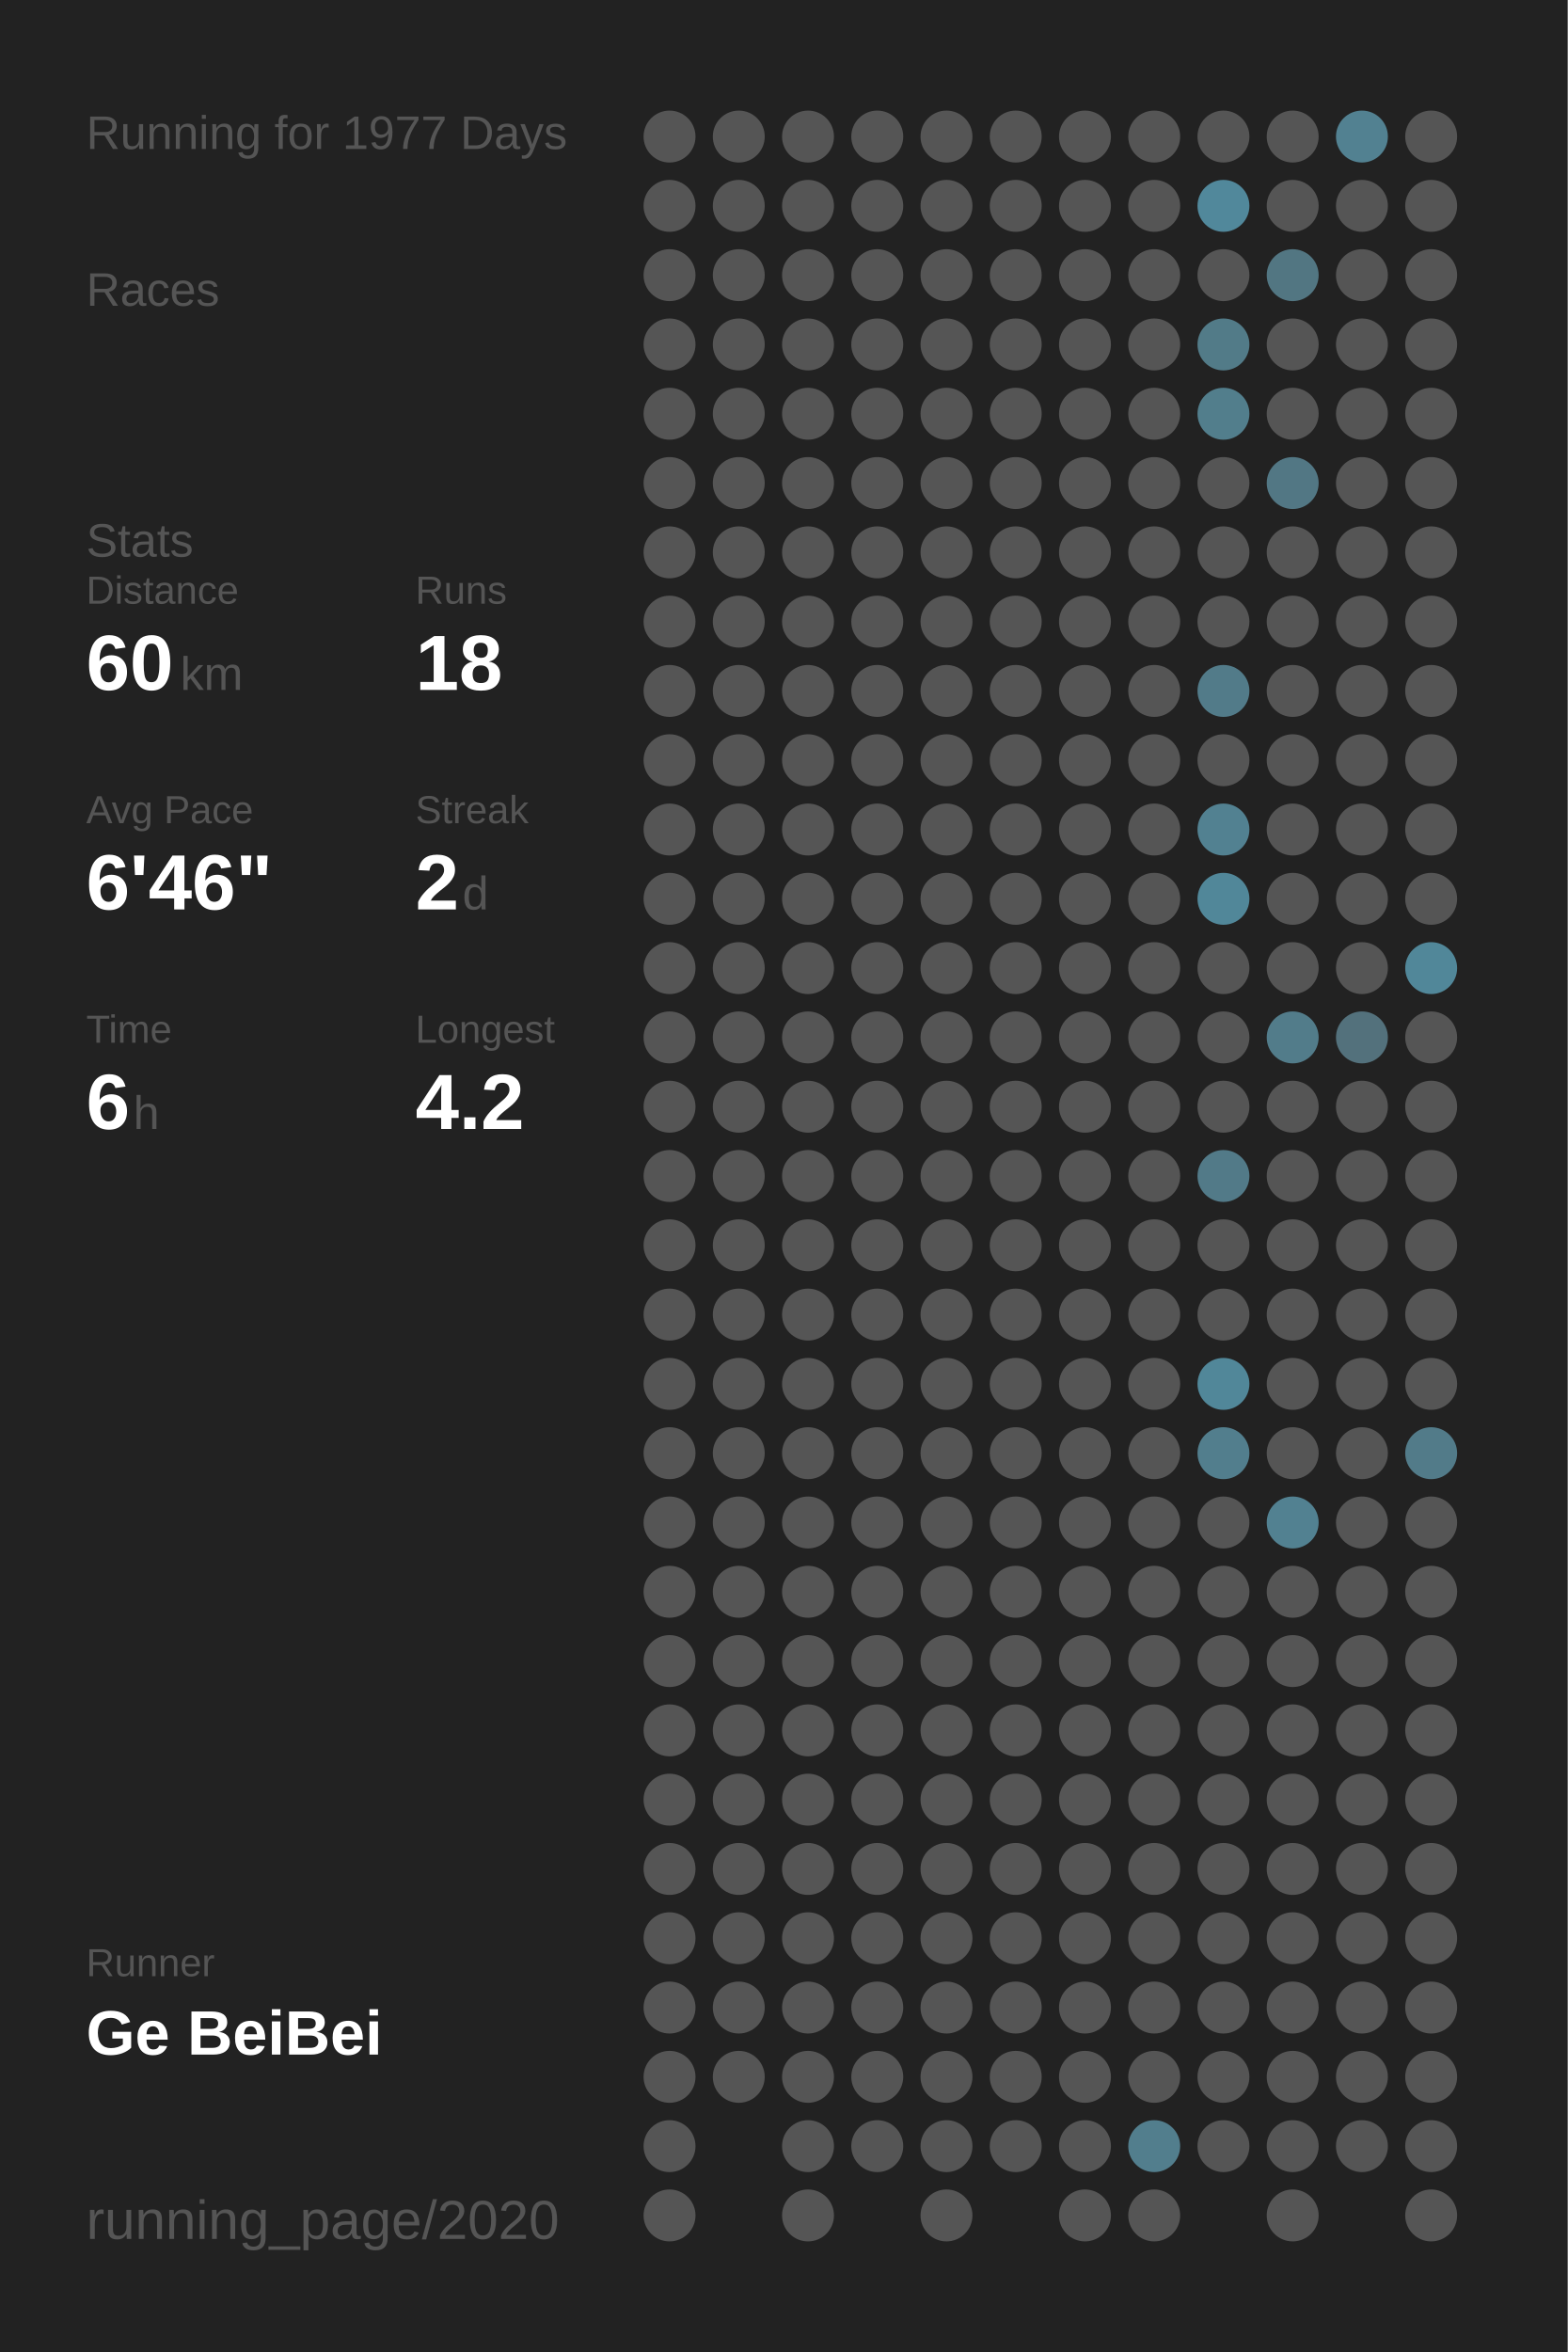
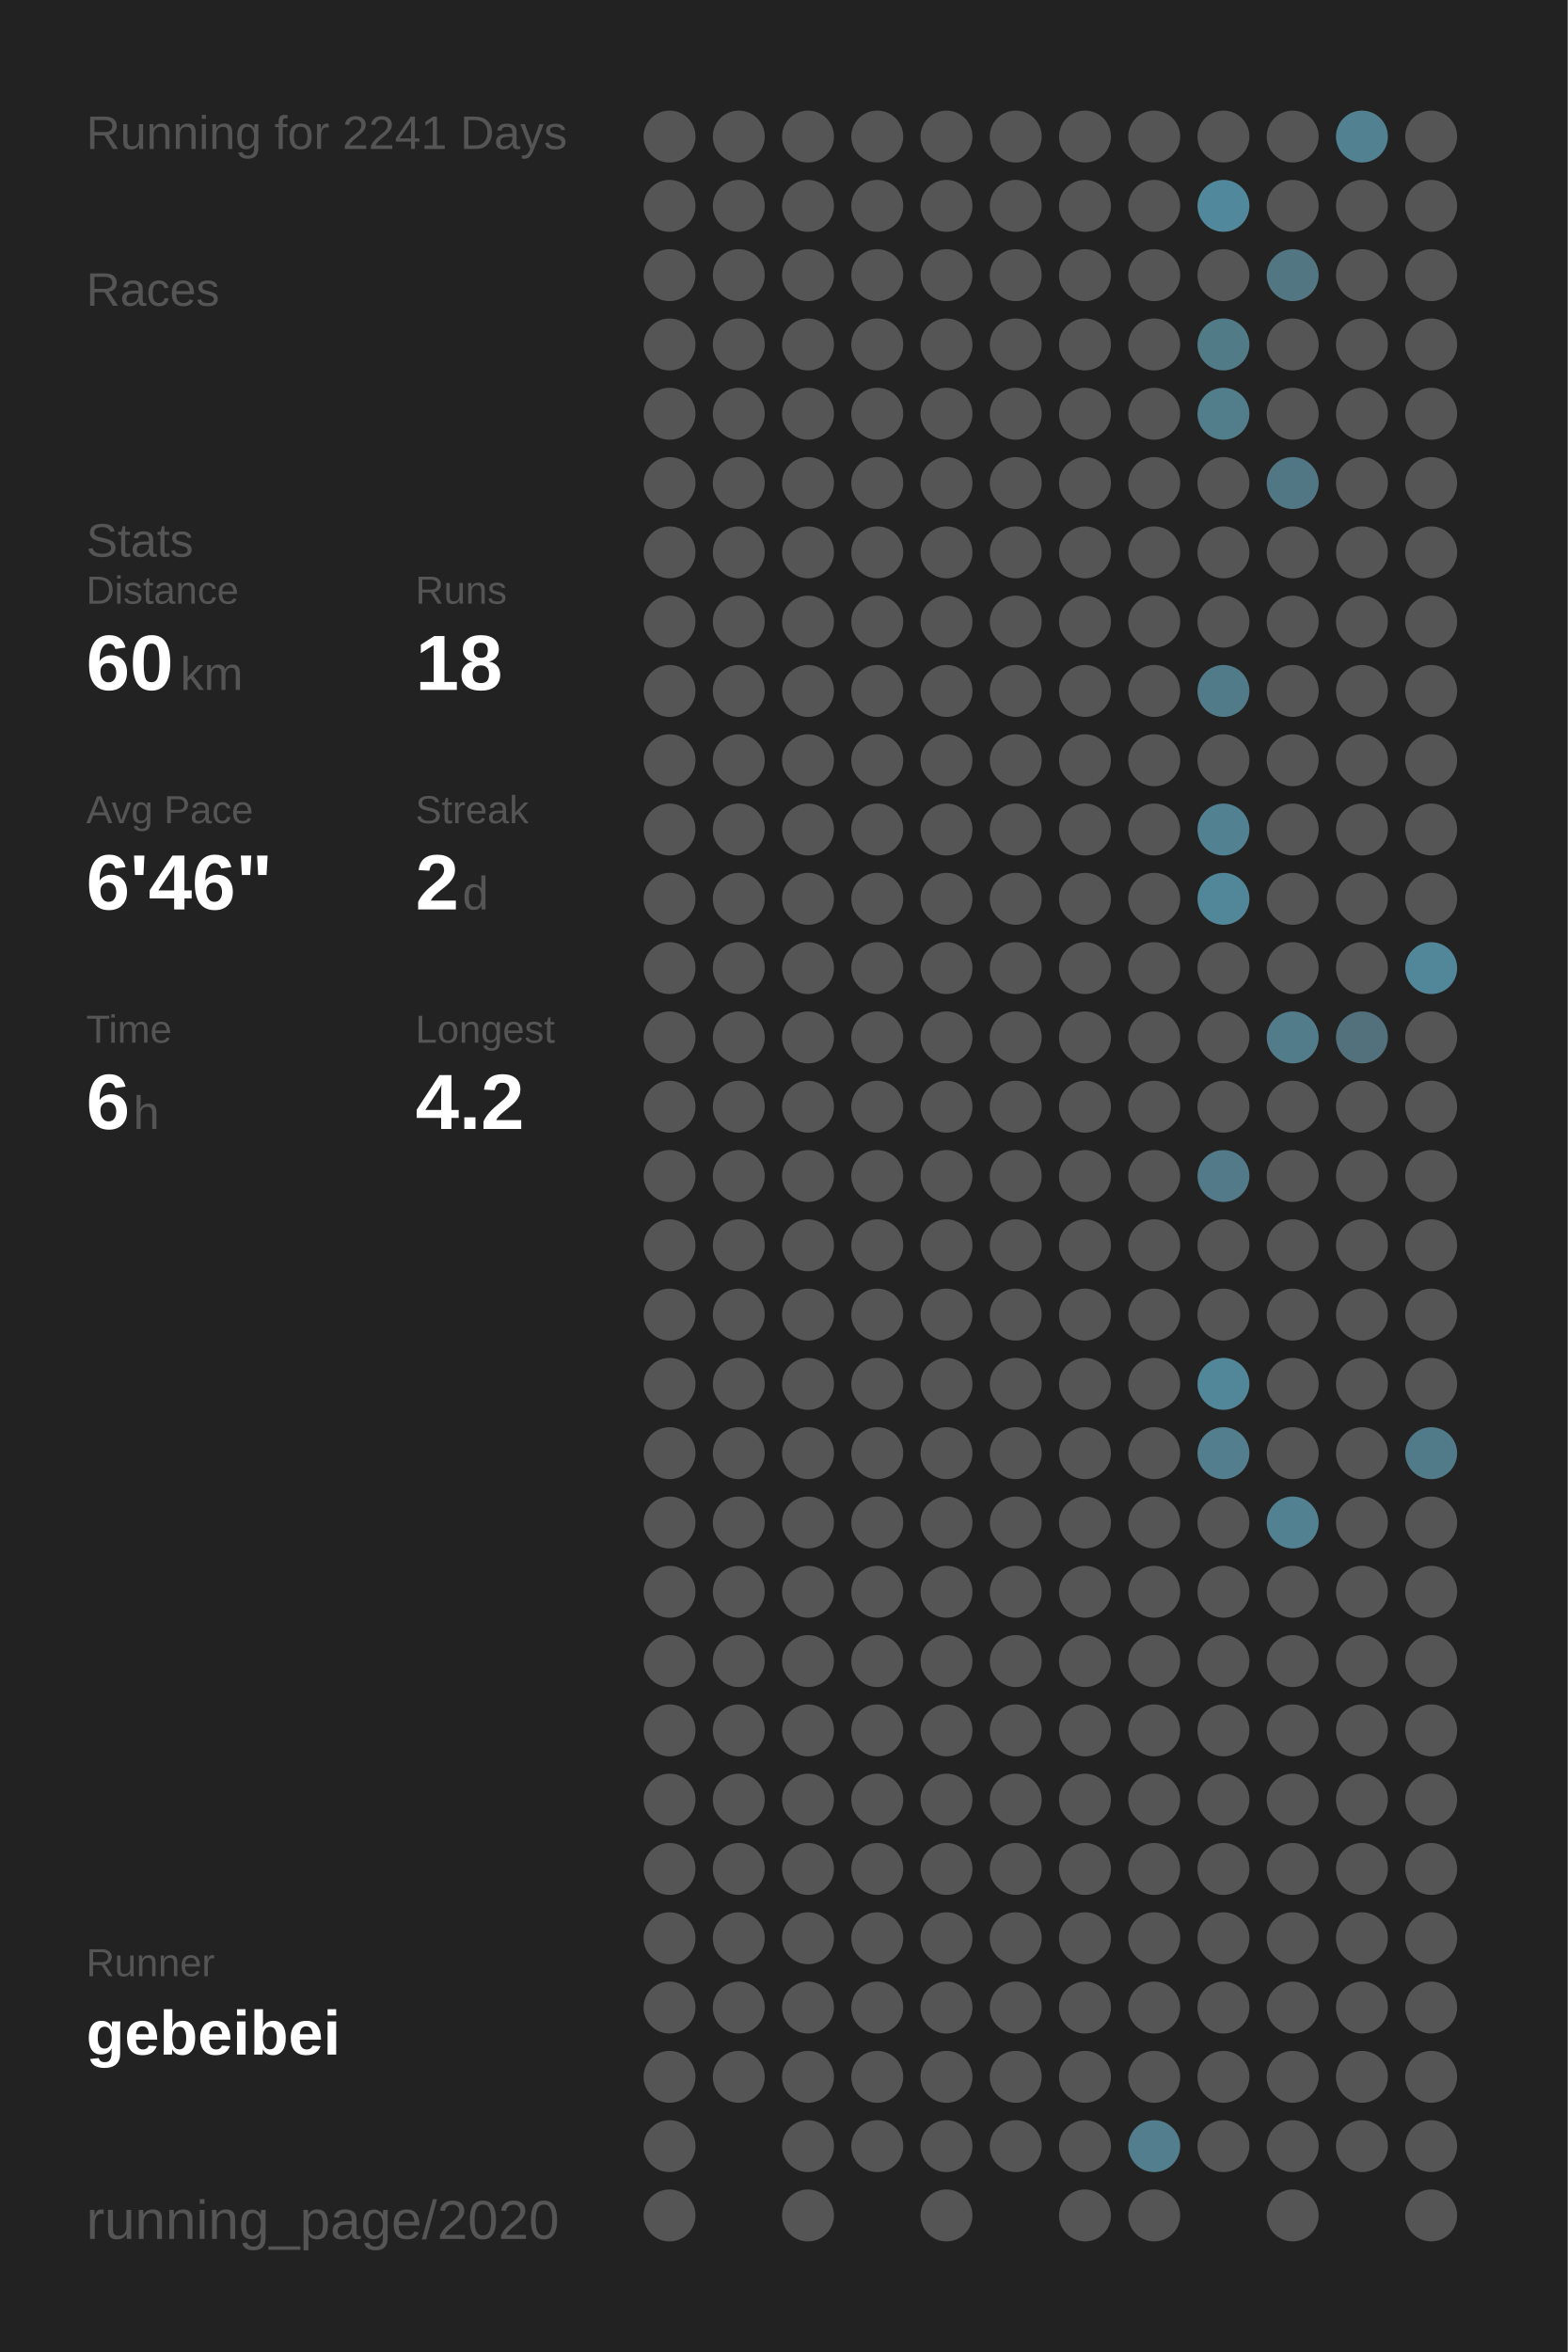
<svg xmlns="http://www.w3.org/2000/svg" baseProfile="full" height="300mm" version="1.1" viewBox="0,0,200,300" width="200mm">
  <defs />
  <rect fill="#222222" height="300" width="200" x="0" y="0" />
-   <text fill="#555555" style="font-size:6px; font-family:Arial;" x="11" y="19">Running for 1977 Days</text>
+   <text fill="#555555" style="font-size:6px; font-family:Arial;" x="11" y="19">Running for 2241 Days</text>
  <text fill="#555555" style="font-size:6px; font-family:Arial;" x="11" y="39">Races</text>
  <text fill="#555555" style="font-size:6px; font-family:Arial;" x="11" y="71">Stats</text>
  <text fill="#555555" style="font-size:5px; font-family:Arial;" x="11" y="77">Distance</text>
  <text fill="#FFFFFF" style="font-size:10px; font-family:Arial; font-weight:bold;" x="11" y="88">60</text>
  <text fill="#555555" style="font-size:6px; font-family:Arial;" x="23" y="88">km</text>
  <text fill="#555555" style="font-size:5px; font-family:Arial;" x="53" y="77">Runs</text>
  <text fill="#FFFFFF" style="font-size:10px; font-family:Arial; font-weight:bold;" x="53" y="88">18</text>
  <text fill="#555555" style="font-size:5px; font-family:Arial;" x="11" y="105">Avg Pace</text>
  <text fill="#FFFFFF" style="font-size:10px; font-family:Arial; font-weight:bold;" x="11" y="116">6'46"</text>
  <text fill="#555555" style="font-size:5px; font-family:Arial;" x="53" y="105">Streak</text>
  <text fill="#FFFFFF" style="font-size:10px; font-family:Arial; font-weight:bold;" x="53" y="116">2</text>
  <text fill="#555555" style="font-size:6px; font-family:Arial;" x="59" y="116">d</text>
  <text fill="#555555" style="font-size:5px; font-family:Arial;" x="11" y="133">Time</text>
  <text fill="#FFFFFF" style="font-size:10px; font-family:Arial; font-weight:bold;" x="11" y="144">6</text>
  <text fill="#555555" style="font-size:6px; font-family:Arial;" x="17" y="144">h</text>
  <text fill="#555555" style="font-size:5px; font-family:Arial;" x="53" y="133">Longest</text>
  <text fill="#FFFFFF" style="font-size:10px; font-family:Arial; font-weight:bold;" x="53" y="144">4.2</text>
  <text fill="#555555" style="font-size:5px; font-family:Arial;" x="11" y="252.065">Runner</text>
-   <text fill="#FFFFFF" style="font-size:8px; font-family:Arial; font-weight:bold;" x="11" y="262.065">Ge BeiBei</text>
+   <text fill="#FFFFFF" style="font-size:8px; font-family:Arial; font-weight:bold;" x="11" y="262.065">gebeibei</text>
  <text fill="#555555" style="font-size:7px; font-family:Arial;" x="11" y="285.581">running_page/2020</text>
  <circle cx="85.417" cy="17.419" fill="#555555" r="3.312" />
  <circle cx="85.417" cy="26.258" fill="#555555" r="3.312" />
  <circle cx="85.417" cy="35.097" fill="#555555" r="3.312" />
  <circle cx="85.417" cy="43.935" fill="#555555" r="3.312" />
  <circle cx="85.417" cy="52.774" fill="#555555" r="3.312" />
  <circle cx="85.417" cy="61.613" fill="#555555" r="3.312" />
  <circle cx="85.417" cy="70.452" fill="#555555" r="3.312" />
  <circle cx="85.417" cy="79.29" fill="#555555" r="3.312" />
  <circle cx="85.417" cy="88.129" fill="#555555" r="3.312" />
  <circle cx="85.417" cy="96.968" fill="#555555" r="3.312" />
  <circle cx="85.417" cy="105.806" fill="#555555" r="3.312" />
  <circle cx="85.417" cy="114.645" fill="#555555" r="3.312" />
  <circle cx="85.417" cy="123.484" fill="#555555" r="3.312" />
  <circle cx="85.417" cy="132.323" fill="#555555" r="3.312" />
  <circle cx="85.417" cy="141.161" fill="#555555" r="3.312" />
  <circle cx="85.417" cy="150" fill="#555555" r="3.312" />
  <circle cx="85.417" cy="158.839" fill="#555555" r="3.312" />
  <circle cx="85.417" cy="167.677" fill="#555555" r="3.312" />
  <circle cx="85.417" cy="176.516" fill="#555555" r="3.312" />
  <circle cx="85.417" cy="185.355" fill="#555555" r="3.312" />
  <circle cx="85.417" cy="194.194" fill="#555555" r="3.312" />
  <circle cx="85.417" cy="203.032" fill="#555555" r="3.312" />
  <circle cx="85.417" cy="211.871" fill="#555555" r="3.312" />
  <circle cx="85.417" cy="220.71" fill="#555555" r="3.312" />
  <circle cx="85.417" cy="229.548" fill="#555555" r="3.312" />
  <circle cx="85.417" cy="238.387" fill="#555555" r="3.312" />
  <circle cx="85.417" cy="247.226" fill="#555555" r="3.312" />
  <circle cx="85.417" cy="256.065" fill="#555555" r="3.312" />
  <circle cx="85.417" cy="264.903" fill="#555555" r="3.312" />
  <circle cx="85.417" cy="273.742" fill="#555555" r="3.312" />
  <circle cx="85.417" cy="282.581" fill="#555555" r="3.312" />
  <circle cx="94.25" cy="17.419" fill="#555555" r="3.312" />
  <circle cx="94.25" cy="26.258" fill="#555555" r="3.312" />
  <circle cx="94.25" cy="35.097" fill="#555555" r="3.312" />
  <circle cx="94.25" cy="43.935" fill="#555555" r="3.312" />
  <circle cx="94.25" cy="52.774" fill="#555555" r="3.312" />
  <circle cx="94.25" cy="61.613" fill="#555555" r="3.312" />
  <circle cx="94.25" cy="70.452" fill="#555555" r="3.312" />
  <circle cx="94.25" cy="79.29" fill="#555555" r="3.312" />
  <circle cx="94.25" cy="88.129" fill="#555555" r="3.312" />
  <circle cx="94.25" cy="96.968" fill="#555555" r="3.312" />
  <circle cx="94.25" cy="105.806" fill="#555555" r="3.312" />
  <circle cx="94.25" cy="114.645" fill="#555555" r="3.312" />
  <circle cx="94.25" cy="123.484" fill="#555555" r="3.312" />
  <circle cx="94.25" cy="132.323" fill="#555555" r="3.312" />
  <circle cx="94.25" cy="141.161" fill="#555555" r="3.312" />
  <circle cx="94.25" cy="150" fill="#555555" r="3.312" />
  <circle cx="94.25" cy="158.839" fill="#555555" r="3.312" />
  <circle cx="94.25" cy="167.677" fill="#555555" r="3.312" />
  <circle cx="94.25" cy="176.516" fill="#555555" r="3.312" />
  <circle cx="94.25" cy="185.355" fill="#555555" r="3.312" />
  <circle cx="94.25" cy="194.194" fill="#555555" r="3.312" />
  <circle cx="94.25" cy="203.032" fill="#555555" r="3.312" />
  <circle cx="94.25" cy="211.871" fill="#555555" r="3.312" />
  <circle cx="94.25" cy="220.71" fill="#555555" r="3.312" />
  <circle cx="94.25" cy="229.548" fill="#555555" r="3.312" />
  <circle cx="94.25" cy="238.387" fill="#555555" r="3.312" />
  <circle cx="94.25" cy="247.226" fill="#555555" r="3.312" />
  <circle cx="94.25" cy="256.065" fill="#555555" r="3.312" />
  <circle cx="94.25" cy="264.903" fill="#555555" r="3.312" />
  <circle cx="103.083" cy="17.419" fill="#555555" r="3.312" />
  <circle cx="103.083" cy="26.258" fill="#555555" r="3.312" />
  <circle cx="103.083" cy="35.097" fill="#555555" r="3.312" />
  <circle cx="103.083" cy="43.935" fill="#555555" r="3.312" />
  <circle cx="103.083" cy="52.774" fill="#555555" r="3.312" />
  <circle cx="103.083" cy="61.613" fill="#555555" r="3.312" />
  <circle cx="103.083" cy="70.452" fill="#555555" r="3.312" />
  <circle cx="103.083" cy="79.29" fill="#555555" r="3.312" />
  <circle cx="103.083" cy="88.129" fill="#555555" r="3.312" />
  <circle cx="103.083" cy="96.968" fill="#555555" r="3.312" />
  <circle cx="103.083" cy="105.806" fill="#555555" r="3.312" />
  <circle cx="103.083" cy="114.645" fill="#555555" r="3.312" />
  <circle cx="103.083" cy="123.484" fill="#555555" r="3.312" />
  <circle cx="103.083" cy="132.323" fill="#555555" r="3.312" />
  <circle cx="103.083" cy="141.161" fill="#555555" r="3.312" />
  <circle cx="103.083" cy="150" fill="#555555" r="3.312" />
  <circle cx="103.083" cy="158.839" fill="#555555" r="3.312" />
  <circle cx="103.083" cy="167.677" fill="#555555" r="3.312" />
  <circle cx="103.083" cy="176.516" fill="#555555" r="3.312" />
  <circle cx="103.083" cy="185.355" fill="#555555" r="3.312" />
  <circle cx="103.083" cy="194.194" fill="#555555" r="3.312" />
  <circle cx="103.083" cy="203.032" fill="#555555" r="3.312" />
  <circle cx="103.083" cy="211.871" fill="#555555" r="3.312" />
  <circle cx="103.083" cy="220.71" fill="#555555" r="3.312" />
  <circle cx="103.083" cy="229.548" fill="#555555" r="3.312" />
  <circle cx="103.083" cy="238.387" fill="#555555" r="3.312" />
  <circle cx="103.083" cy="247.226" fill="#555555" r="3.312" />
  <circle cx="103.083" cy="256.065" fill="#555555" r="3.312" />
  <circle cx="103.083" cy="264.903" fill="#555555" r="3.312" />
  <circle cx="103.083" cy="273.742" fill="#555555" r="3.312" />
  <circle cx="103.083" cy="282.581" fill="#555555" r="3.312" />
  <circle cx="111.917" cy="17.419" fill="#555555" r="3.312" />
  <circle cx="111.917" cy="26.258" fill="#555555" r="3.312" />
  <circle cx="111.917" cy="35.097" fill="#555555" r="3.312" />
  <circle cx="111.917" cy="43.935" fill="#555555" r="3.312" />
  <circle cx="111.917" cy="52.774" fill="#555555" r="3.312" />
  <circle cx="111.917" cy="61.613" fill="#555555" r="3.312" />
  <circle cx="111.917" cy="70.452" fill="#555555" r="3.312" />
  <circle cx="111.917" cy="79.29" fill="#555555" r="3.312" />
  <circle cx="111.917" cy="88.129" fill="#555555" r="3.312" />
  <circle cx="111.917" cy="96.968" fill="#555555" r="3.312" />
  <circle cx="111.917" cy="105.806" fill="#555555" r="3.312" />
  <circle cx="111.917" cy="114.645" fill="#555555" r="3.312" />
  <circle cx="111.917" cy="123.484" fill="#555555" r="3.312" />
  <circle cx="111.917" cy="132.323" fill="#555555" r="3.312" />
  <circle cx="111.917" cy="141.161" fill="#555555" r="3.312" />
  <circle cx="111.917" cy="150" fill="#555555" r="3.312" />
  <circle cx="111.917" cy="158.839" fill="#555555" r="3.312" />
  <circle cx="111.917" cy="167.677" fill="#555555" r="3.312" />
  <circle cx="111.917" cy="176.516" fill="#555555" r="3.312" />
  <circle cx="111.917" cy="185.355" fill="#555555" r="3.312" />
  <circle cx="111.917" cy="194.194" fill="#555555" r="3.312" />
  <circle cx="111.917" cy="203.032" fill="#555555" r="3.312" />
  <circle cx="111.917" cy="211.871" fill="#555555" r="3.312" />
  <circle cx="111.917" cy="220.71" fill="#555555" r="3.312" />
  <circle cx="111.917" cy="229.548" fill="#555555" r="3.312" />
  <circle cx="111.917" cy="238.387" fill="#555555" r="3.312" />
  <circle cx="111.917" cy="247.226" fill="#555555" r="3.312" />
  <circle cx="111.917" cy="256.065" fill="#555555" r="3.312" />
  <circle cx="111.917" cy="264.903" fill="#555555" r="3.312" />
  <circle cx="111.917" cy="273.742" fill="#555555" r="3.312" />
  <circle cx="120.75" cy="17.419" fill="#555555" r="3.312" />
  <circle cx="120.75" cy="26.258" fill="#555555" r="3.312" />
  <circle cx="120.75" cy="35.097" fill="#555555" r="3.312" />
  <circle cx="120.75" cy="43.935" fill="#555555" r="3.312" />
  <circle cx="120.75" cy="52.774" fill="#555555" r="3.312" />
  <circle cx="120.75" cy="61.613" fill="#555555" r="3.312" />
  <circle cx="120.75" cy="70.452" fill="#555555" r="3.312" />
  <circle cx="120.75" cy="79.29" fill="#555555" r="3.312" />
  <circle cx="120.75" cy="88.129" fill="#555555" r="3.312" />
  <circle cx="120.75" cy="96.968" fill="#555555" r="3.312" />
  <circle cx="120.75" cy="105.806" fill="#555555" r="3.312" />
  <circle cx="120.75" cy="114.645" fill="#555555" r="3.312" />
  <circle cx="120.75" cy="123.484" fill="#555555" r="3.312" />
  <circle cx="120.75" cy="132.323" fill="#555555" r="3.312" />
  <circle cx="120.75" cy="141.161" fill="#555555" r="3.312" />
  <circle cx="120.75" cy="150" fill="#555555" r="3.312" />
  <circle cx="120.75" cy="158.839" fill="#555555" r="3.312" />
  <circle cx="120.75" cy="167.677" fill="#555555" r="3.312" />
  <circle cx="120.75" cy="176.516" fill="#555555" r="3.312" />
  <circle cx="120.75" cy="185.355" fill="#555555" r="3.312" />
  <circle cx="120.75" cy="194.194" fill="#555555" r="3.312" />
  <circle cx="120.75" cy="203.032" fill="#555555" r="3.312" />
  <circle cx="120.75" cy="211.871" fill="#555555" r="3.312" />
  <circle cx="120.75" cy="220.71" fill="#555555" r="3.312" />
  <circle cx="120.75" cy="229.548" fill="#555555" r="3.312" />
  <circle cx="120.75" cy="238.387" fill="#555555" r="3.312" />
  <circle cx="120.75" cy="247.226" fill="#555555" r="3.312" />
  <circle cx="120.75" cy="256.065" fill="#555555" r="3.312" />
  <circle cx="120.75" cy="264.903" fill="#555555" r="3.312" />
  <circle cx="120.75" cy="273.742" fill="#555555" r="3.312" />
  <circle cx="120.75" cy="282.581" fill="#555555" r="3.312" />
  <circle cx="129.583" cy="17.419" fill="#555555" r="3.312" />
  <circle cx="129.583" cy="26.258" fill="#555555" r="3.312" />
  <circle cx="129.583" cy="35.097" fill="#555555" r="3.312" />
  <circle cx="129.583" cy="43.935" fill="#555555" r="3.312" />
  <circle cx="129.583" cy="52.774" fill="#555555" r="3.312" />
  <circle cx="129.583" cy="61.613" fill="#555555" r="3.312" />
  <circle cx="129.583" cy="70.452" fill="#555555" r="3.312" />
  <circle cx="129.583" cy="79.29" fill="#555555" r="3.312" />
  <circle cx="129.583" cy="88.129" fill="#555555" r="3.312" />
  <circle cx="129.583" cy="96.968" fill="#555555" r="3.312" />
  <circle cx="129.583" cy="105.806" fill="#555555" r="3.312" />
  <circle cx="129.583" cy="114.645" fill="#555555" r="3.312" />
  <circle cx="129.583" cy="123.484" fill="#555555" r="3.312" />
  <circle cx="129.583" cy="132.323" fill="#555555" r="3.312" />
  <circle cx="129.583" cy="141.161" fill="#555555" r="3.312" />
  <circle cx="129.583" cy="150" fill="#555555" r="3.312" />
  <circle cx="129.583" cy="158.839" fill="#555555" r="3.312" />
  <circle cx="129.583" cy="167.677" fill="#555555" r="3.312" />
  <circle cx="129.583" cy="176.516" fill="#555555" r="3.312" />
  <circle cx="129.583" cy="185.355" fill="#555555" r="3.312" />
  <circle cx="129.583" cy="194.194" fill="#555555" r="3.312" />
  <circle cx="129.583" cy="203.032" fill="#555555" r="3.312" />
  <circle cx="129.583" cy="211.871" fill="#555555" r="3.312" />
  <circle cx="129.583" cy="220.71" fill="#555555" r="3.312" />
  <circle cx="129.583" cy="229.548" fill="#555555" r="3.312" />
  <circle cx="129.583" cy="238.387" fill="#555555" r="3.312" />
  <circle cx="129.583" cy="247.226" fill="#555555" r="3.312" />
  <circle cx="129.583" cy="256.065" fill="#555555" r="3.312" />
  <circle cx="129.583" cy="264.903" fill="#555555" r="3.312" />
  <circle cx="129.583" cy="273.742" fill="#555555" r="3.312" />
  <circle cx="138.417" cy="17.419" fill="#555555" r="3.312" />
  <circle cx="138.417" cy="26.258" fill="#555555" r="3.312" />
  <circle cx="138.417" cy="35.097" fill="#555555" r="3.312" />
  <circle cx="138.417" cy="43.935" fill="#555555" r="3.312" />
  <circle cx="138.417" cy="52.774" fill="#555555" r="3.312" />
  <circle cx="138.417" cy="61.613" fill="#555555" r="3.312" />
  <circle cx="138.417" cy="70.452" fill="#555555" r="3.312" />
  <circle cx="138.417" cy="79.29" fill="#555555" r="3.312" />
  <circle cx="138.417" cy="88.129" fill="#555555" r="3.312" />
  <circle cx="138.417" cy="96.968" fill="#555555" r="3.312" />
  <circle cx="138.417" cy="105.806" fill="#555555" r="3.312" />
  <circle cx="138.417" cy="114.645" fill="#555555" r="3.312" />
  <circle cx="138.417" cy="123.484" fill="#555555" r="3.312" />
  <circle cx="138.417" cy="132.323" fill="#555555" r="3.312" />
  <circle cx="138.417" cy="141.161" fill="#555555" r="3.312" />
  <circle cx="138.417" cy="150" fill="#555555" r="3.312" />
  <circle cx="138.417" cy="158.839" fill="#555555" r="3.312" />
  <circle cx="138.417" cy="167.677" fill="#555555" r="3.312" />
  <circle cx="138.417" cy="176.516" fill="#555555" r="3.312" />
  <circle cx="138.417" cy="185.355" fill="#555555" r="3.312" />
  <circle cx="138.417" cy="194.194" fill="#555555" r="3.312" />
  <circle cx="138.417" cy="203.032" fill="#555555" r="3.312" />
  <circle cx="138.417" cy="211.871" fill="#555555" r="3.312" />
  <circle cx="138.417" cy="220.71" fill="#555555" r="3.312" />
  <circle cx="138.417" cy="229.548" fill="#555555" r="3.312" />
  <circle cx="138.417" cy="238.387" fill="#555555" r="3.312" />
  <circle cx="138.417" cy="247.226" fill="#555555" r="3.312" />
  <circle cx="138.417" cy="256.065" fill="#555555" r="3.312" />
  <circle cx="138.417" cy="264.903" fill="#555555" r="3.312" />
  <circle cx="138.417" cy="273.742" fill="#555555" r="3.312" />
  <circle cx="138.417" cy="282.581" fill="#555555" r="3.312" />
  <circle cx="147.25" cy="17.419" fill="#555555" r="3.312" />
  <circle cx="147.25" cy="26.258" fill="#555555" r="3.312" />
  <circle cx="147.25" cy="35.097" fill="#555555" r="3.312" />
  <circle cx="147.25" cy="43.935" fill="#555555" r="3.312" />
  <circle cx="147.25" cy="52.774" fill="#555555" r="3.312" />
  <circle cx="147.25" cy="61.613" fill="#555555" r="3.312" />
  <circle cx="147.25" cy="70.452" fill="#555555" r="3.312" />
  <circle cx="147.25" cy="79.29" fill="#555555" r="3.312" />
  <circle cx="147.25" cy="88.129" fill="#555555" r="3.312" />
  <circle cx="147.25" cy="96.968" fill="#555555" r="3.312" />
  <circle cx="147.25" cy="105.806" fill="#555555" r="3.312" />
  <circle cx="147.25" cy="114.645" fill="#555555" r="3.312" />
  <circle cx="147.25" cy="123.484" fill="#555555" r="3.312" />
  <circle cx="147.25" cy="132.323" fill="#555555" r="3.312" />
  <circle cx="147.25" cy="141.161" fill="#555555" r="3.312" />
  <circle cx="147.25" cy="150" fill="#555555" r="3.312" />
  <circle cx="147.25" cy="158.839" fill="#555555" r="3.312" />
  <circle cx="147.25" cy="167.677" fill="#555555" r="3.312" />
  <circle cx="147.25" cy="176.516" fill="#555555" r="3.312" />
  <circle cx="147.25" cy="185.355" fill="#555555" r="3.312" />
  <circle cx="147.25" cy="194.194" fill="#555555" r="3.312" />
  <circle cx="147.25" cy="203.032" fill="#555555" r="3.312" />
  <circle cx="147.25" cy="211.871" fill="#555555" r="3.312" />
  <circle cx="147.25" cy="220.71" fill="#555555" r="3.312" />
  <circle cx="147.25" cy="229.548" fill="#555555" r="3.312" />
  <circle cx="147.25" cy="238.387" fill="#555555" r="3.312" />
  <circle cx="147.25" cy="247.226" fill="#555555" r="3.312" />
  <circle cx="147.25" cy="256.065" fill="#555555" r="3.312" />
  <circle cx="147.25" cy="264.903" fill="#555555" r="3.312" />
  <circle cx="147.25" cy="273.742" fill="#527e8d" r="3.312" />
  <circle cx="147.25" cy="282.581" fill="#555555" r="3.312" />
  <circle cx="156.083" cy="17.419" fill="#555555" r="3.312" />
  <circle cx="156.083" cy="26.258" fill="#51889b" r="3.312" />
  <circle cx="156.083" cy="35.097" fill="#555555" r="3.312" />
  <circle cx="156.083" cy="43.935" fill="#527b88" r="3.312" />
  <circle cx="156.083" cy="52.774" fill="#527e8c" r="3.312" />
  <circle cx="156.083" cy="61.613" fill="#555555" r="3.312" />
  <circle cx="156.083" cy="70.452" fill="#555555" r="3.312" />
  <circle cx="156.083" cy="79.29" fill="#555555" r="3.312" />
  <circle cx="156.083" cy="88.129" fill="#527b89" r="3.312" />
  <circle cx="156.083" cy="96.968" fill="#555555" r="3.312" />
  <circle cx="156.083" cy="105.806" fill="#528191" r="3.312" />
  <circle cx="156.083" cy="114.645" fill="#518799" r="3.312" />
  <circle cx="156.083" cy="123.484" fill="#555555" r="3.312" />
  <circle cx="156.083" cy="132.323" fill="#555555" r="3.312" />
  <circle cx="156.083" cy="141.161" fill="#555555" r="3.312" />
  <circle cx="156.083" cy="150" fill="#527a88" r="3.312" />
  <circle cx="156.083" cy="158.839" fill="#555555" r="3.312" />
  <circle cx="156.083" cy="167.677" fill="#555555" r="3.312" />
  <circle cx="156.083" cy="176.516" fill="#518799" r="3.312" />
  <circle cx="156.083" cy="185.355" fill="#527e8d" r="3.312" />
  <circle cx="156.083" cy="194.194" fill="#555555" r="3.312" />
  <circle cx="156.083" cy="203.032" fill="#555555" r="3.312" />
  <circle cx="156.083" cy="211.871" fill="#555555" r="3.312" />
  <circle cx="156.083" cy="220.71" fill="#555555" r="3.312" />
  <circle cx="156.083" cy="229.548" fill="#555555" r="3.312" />
  <circle cx="156.083" cy="238.387" fill="#555555" r="3.312" />
  <circle cx="156.083" cy="247.226" fill="#555555" r="3.312" />
  <circle cx="156.083" cy="256.065" fill="#555555" r="3.312" />
  <circle cx="156.083" cy="264.903" fill="#555555" r="3.312" />
  <circle cx="156.083" cy="273.742" fill="#555555" r="3.312" />
  <circle cx="164.917" cy="17.419" fill="#555555" r="3.312" />
  <circle cx="164.917" cy="26.258" fill="#555555" r="3.312" />
  <circle cx="164.917" cy="35.097" fill="#527682" r="3.312" />
  <circle cx="164.917" cy="43.935" fill="#555555" r="3.312" />
  <circle cx="164.917" cy="52.774" fill="#555555" r="3.312" />
  <circle cx="164.917" cy="61.613" fill="#527784" r="3.312" />
  <circle cx="164.917" cy="70.452" fill="#555555" r="3.312" />
  <circle cx="164.917" cy="79.29" fill="#555555" r="3.312" />
  <circle cx="164.917" cy="88.129" fill="#555555" r="3.312" />
  <circle cx="164.917" cy="96.968" fill="#555555" r="3.312" />
  <circle cx="164.917" cy="105.806" fill="#555555" r="3.312" />
  <circle cx="164.917" cy="114.645" fill="#555555" r="3.312" />
  <circle cx="164.917" cy="123.484" fill="#555555" r="3.312" />
  <circle cx="164.917" cy="132.323" fill="#527c8a" r="3.312" />
  <circle cx="164.917" cy="141.161" fill="#555555" r="3.312" />
  <circle cx="164.917" cy="150" fill="#555555" r="3.312" />
  <circle cx="164.917" cy="158.839" fill="#555555" r="3.312" />
  <circle cx="164.917" cy="167.677" fill="#555555" r="3.312" />
  <circle cx="164.917" cy="176.516" fill="#555555" r="3.312" />
  <circle cx="164.917" cy="185.355" fill="#555555" r="3.312" />
  <circle cx="164.917" cy="194.194" fill="#528191" r="3.312" />
  <circle cx="164.917" cy="203.032" fill="#555555" r="3.312" />
  <circle cx="164.917" cy="211.871" fill="#555555" r="3.312" />
  <circle cx="164.917" cy="220.71" fill="#555555" r="3.312" />
  <circle cx="164.917" cy="229.548" fill="#555555" r="3.312" />
  <circle cx="164.917" cy="238.387" fill="#555555" r="3.312" />
  <circle cx="164.917" cy="247.226" fill="#555555" r="3.312" />
  <circle cx="164.917" cy="256.065" fill="#555555" r="3.312" />
  <circle cx="164.917" cy="264.903" fill="#555555" r="3.312" />
  <circle cx="164.917" cy="273.742" fill="#555555" r="3.312" />
  <circle cx="164.917" cy="282.581" fill="#555555" r="3.312" />
  <circle cx="173.75" cy="17.419" fill="#528191" r="3.312" />
  <circle cx="173.75" cy="26.258" fill="#555555" r="3.312" />
  <circle cx="173.75" cy="35.097" fill="#555555" r="3.312" />
  <circle cx="173.75" cy="43.935" fill="#555555" r="3.312" />
  <circle cx="173.75" cy="52.774" fill="#555555" r="3.312" />
  <circle cx="173.75" cy="61.613" fill="#555555" r="3.312" />
  <circle cx="173.75" cy="70.452" fill="#555555" r="3.312" />
  <circle cx="173.75" cy="79.29" fill="#555555" r="3.312" />
  <circle cx="173.75" cy="88.129" fill="#555555" r="3.312" />
  <circle cx="173.75" cy="96.968" fill="#555555" r="3.312" />
  <circle cx="173.75" cy="105.806" fill="#555555" r="3.312" />
  <circle cx="173.75" cy="114.645" fill="#555555" r="3.312" />
  <circle cx="173.75" cy="123.484" fill="#555555" r="3.312" />
  <circle cx="173.75" cy="132.323" fill="#53717c" r="3.312" />
  <circle cx="173.75" cy="141.161" fill="#555555" r="3.312" />
  <circle cx="173.75" cy="150" fill="#555555" r="3.312" />
  <circle cx="173.75" cy="158.839" fill="#555555" r="3.312" />
  <circle cx="173.75" cy="167.677" fill="#555555" r="3.312" />
  <circle cx="173.75" cy="176.516" fill="#555555" r="3.312" />
  <circle cx="173.75" cy="185.355" fill="#555555" r="3.312" />
  <circle cx="173.75" cy="194.194" fill="#555555" r="3.312" />
  <circle cx="173.75" cy="203.032" fill="#555555" r="3.312" />
  <circle cx="173.75" cy="211.871" fill="#555555" r="3.312" />
  <circle cx="173.75" cy="220.71" fill="#555555" r="3.312" />
  <circle cx="173.75" cy="229.548" fill="#555555" r="3.312" />
  <circle cx="173.75" cy="238.387" fill="#555555" r="3.312" />
  <circle cx="173.75" cy="247.226" fill="#555555" r="3.312" />
  <circle cx="173.75" cy="256.065" fill="#555555" r="3.312" />
  <circle cx="173.75" cy="264.903" fill="#555555" r="3.312" />
  <circle cx="173.75" cy="273.742" fill="#555555" r="3.312" />
  <circle cx="182.583" cy="17.419" fill="#555555" r="3.312" />
  <circle cx="182.583" cy="26.258" fill="#555555" r="3.312" />
  <circle cx="182.583" cy="35.097" fill="#555555" r="3.312" />
  <circle cx="182.583" cy="43.935" fill="#555555" r="3.312" />
  <circle cx="182.583" cy="52.774" fill="#555555" r="3.312" />
  <circle cx="182.583" cy="61.613" fill="#555555" r="3.312" />
  <circle cx="182.583" cy="70.452" fill="#555555" r="3.312" />
  <circle cx="182.583" cy="79.29" fill="#555555" r="3.312" />
  <circle cx="182.583" cy="88.129" fill="#555555" r="3.312" />
  <circle cx="182.583" cy="96.968" fill="#555555" r="3.312" />
  <circle cx="182.583" cy="105.806" fill="#555555" r="3.312" />
  <circle cx="182.583" cy="114.645" fill="#555555" r="3.312" />
  <circle cx="182.583" cy="123.484" fill="#518799" r="3.312" />
  <circle cx="182.583" cy="132.323" fill="#555555" r="3.312" />
  <circle cx="182.583" cy="141.161" fill="#555555" r="3.312" />
  <circle cx="182.583" cy="150" fill="#555555" r="3.312" />
  <circle cx="182.583" cy="158.839" fill="#555555" r="3.312" />
  <circle cx="182.583" cy="167.677" fill="#555555" r="3.312" />
  <circle cx="182.583" cy="176.516" fill="#555555" r="3.312" />
  <circle cx="182.583" cy="185.355" fill="#527b89" r="3.312" />
  <circle cx="182.583" cy="194.194" fill="#555555" r="3.312" />
  <circle cx="182.583" cy="203.032" fill="#555555" r="3.312" />
  <circle cx="182.583" cy="211.871" fill="#555555" r="3.312" />
  <circle cx="182.583" cy="220.71" fill="#555555" r="3.312" />
  <circle cx="182.583" cy="229.548" fill="#555555" r="3.312" />
  <circle cx="182.583" cy="238.387" fill="#555555" r="3.312" />
  <circle cx="182.583" cy="247.226" fill="#555555" r="3.312" />
  <circle cx="182.583" cy="256.065" fill="#555555" r="3.312" />
  <circle cx="182.583" cy="264.903" fill="#555555" r="3.312" />
  <circle cx="182.583" cy="273.742" fill="#555555" r="3.312" />
  <circle cx="182.583" cy="282.581" fill="#555555" r="3.312" />
</svg>
